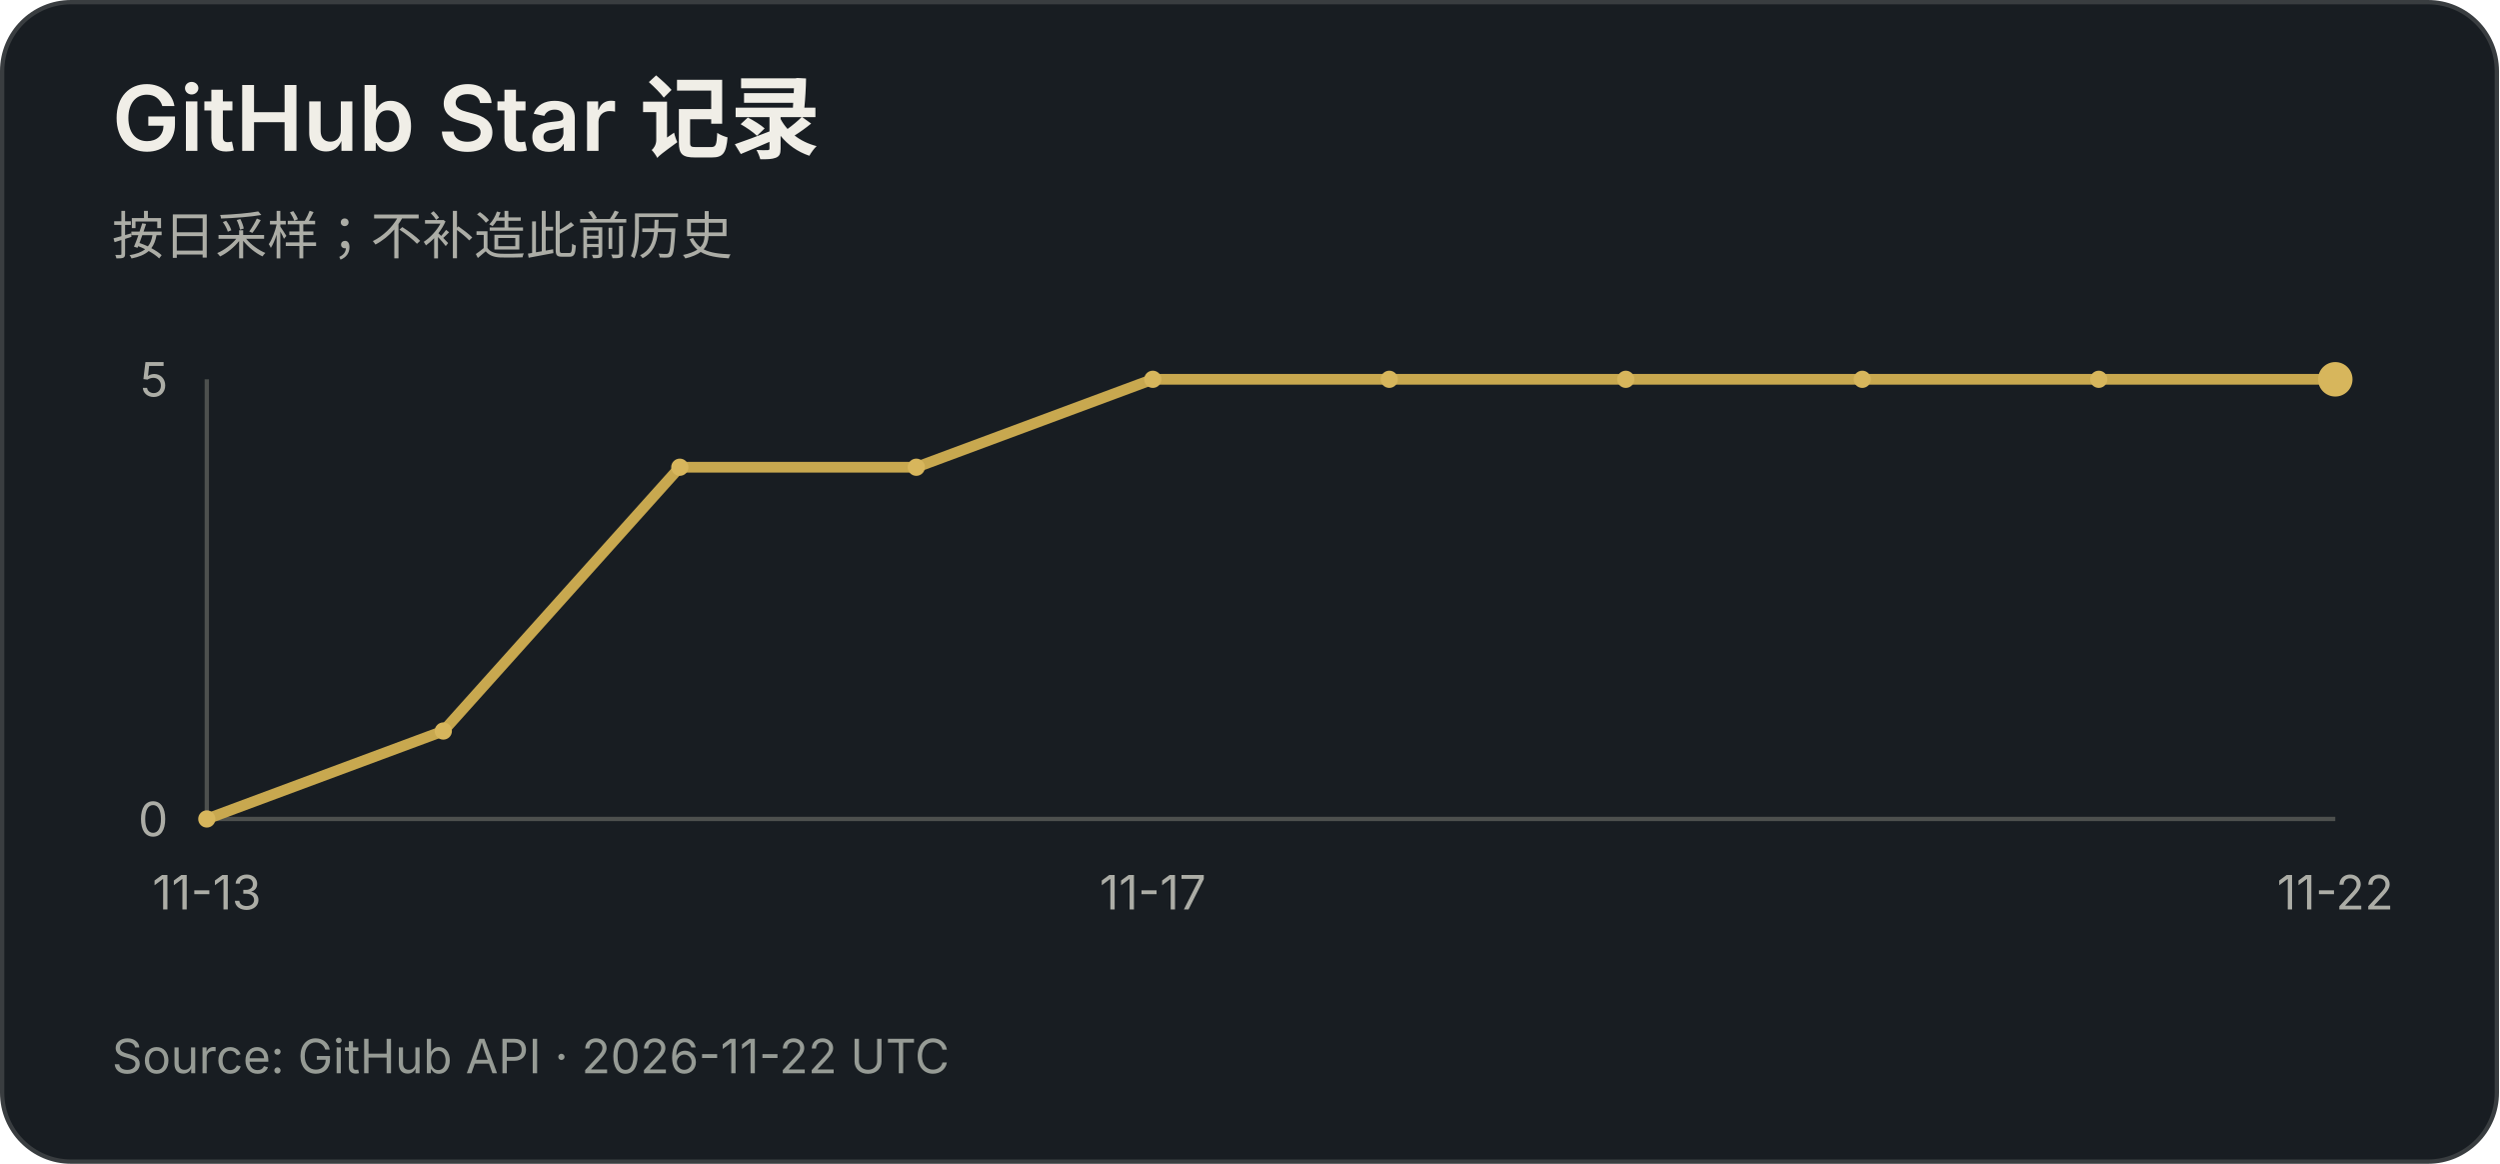
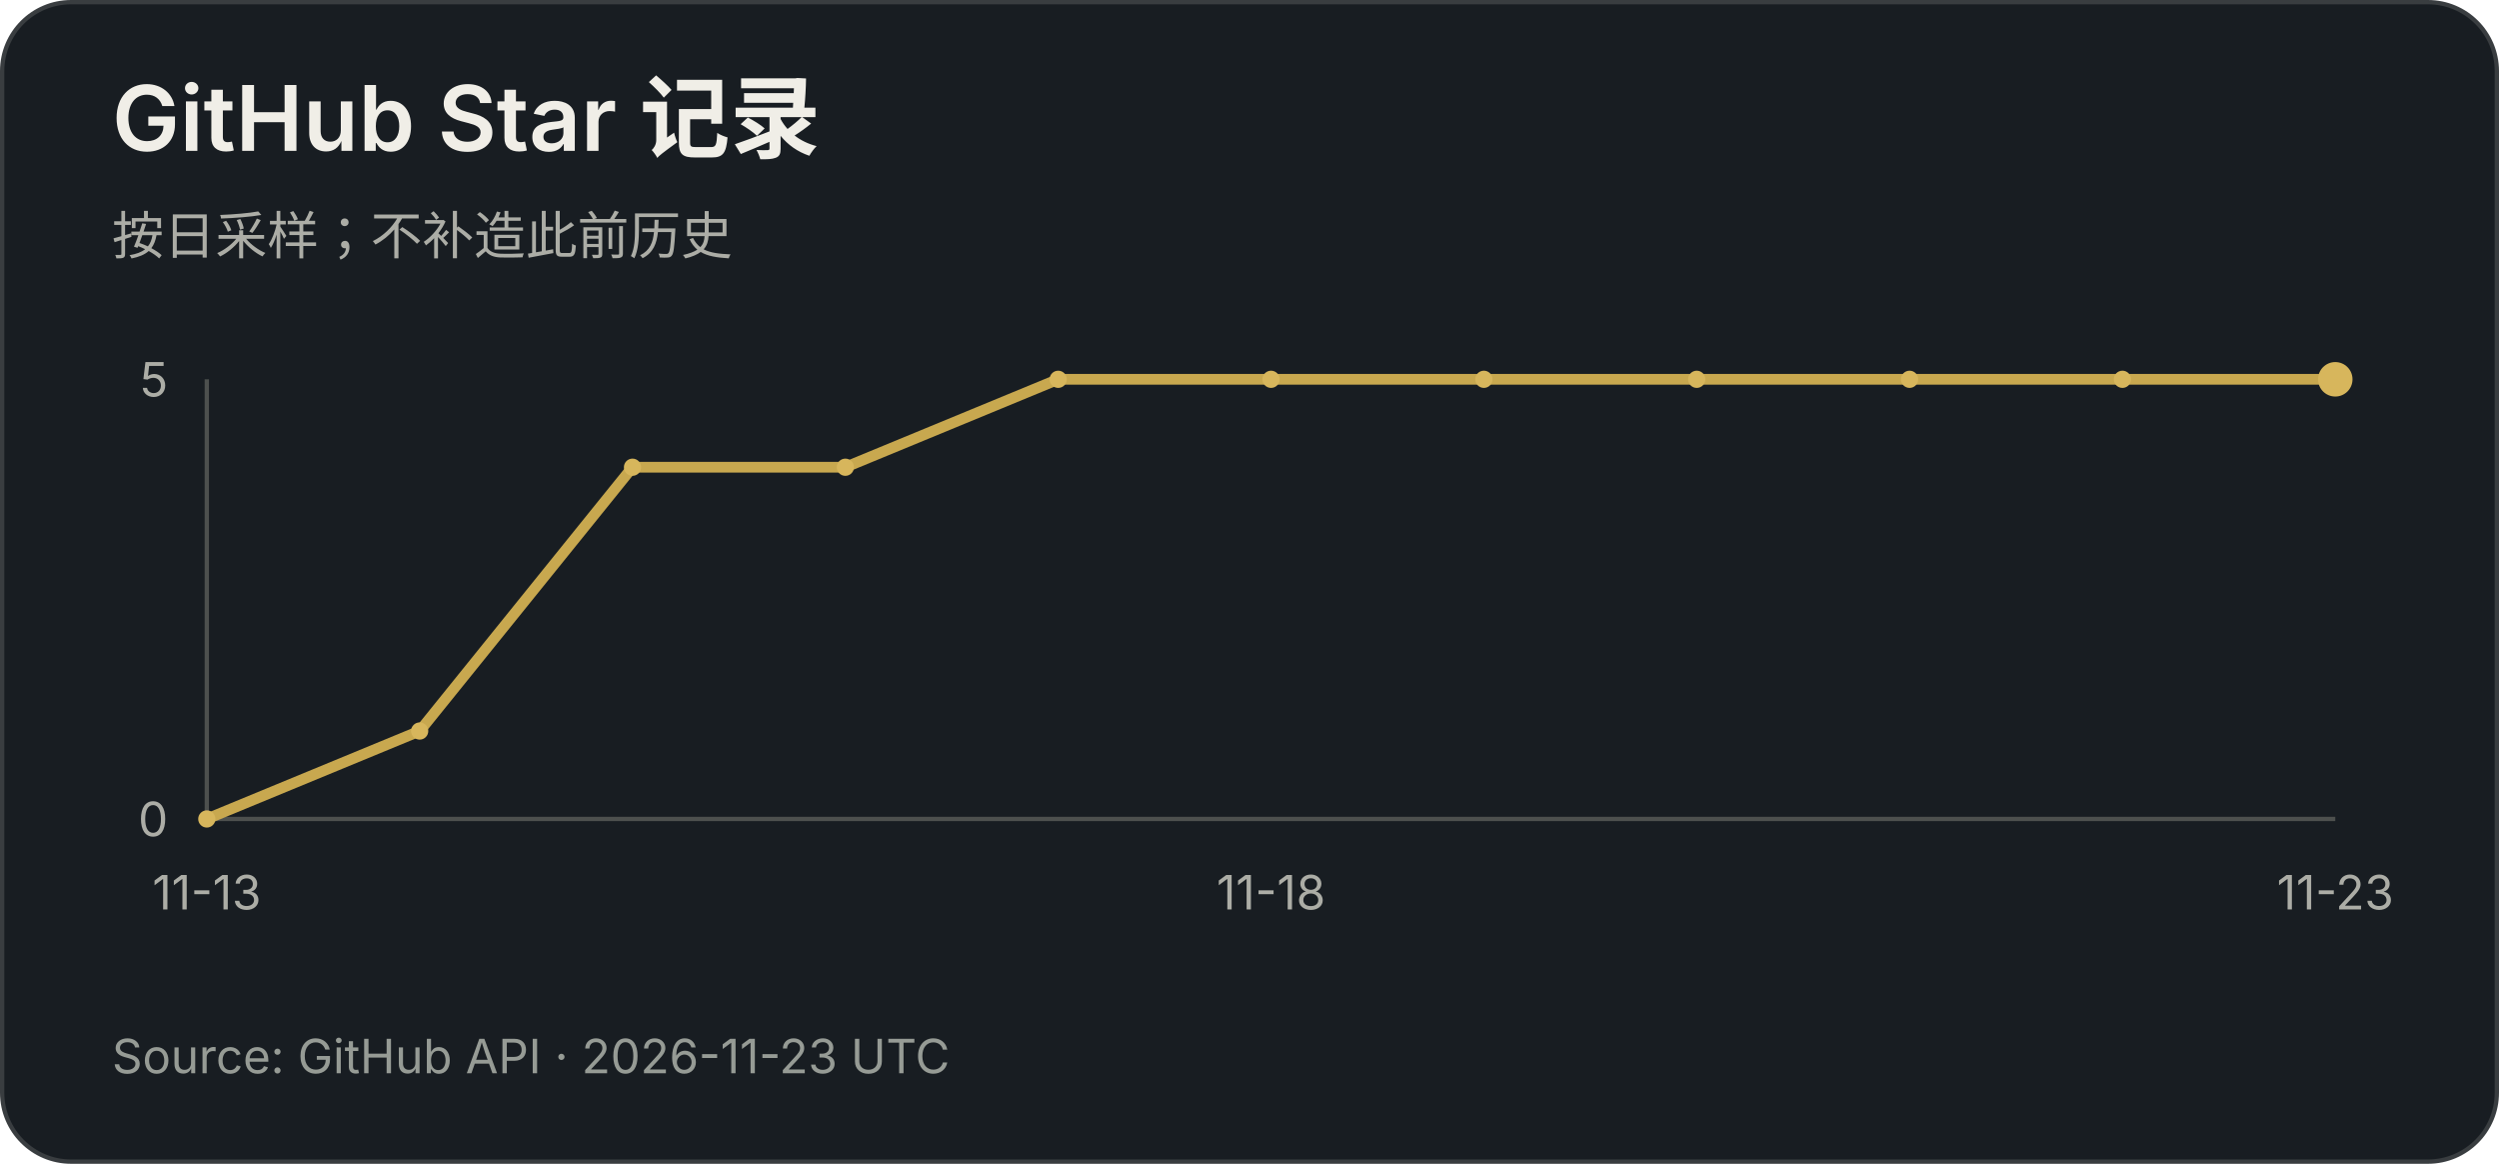
<svg xmlns="http://www.w3.org/2000/svg" width="580" height="270" viewBox="0 0 580 270" role="img" aria-label="GitHub Star 记录">
  <rect x=".5" y=".5" width="579" height="269" rx="16" fill="#181d22" stroke="#393d40" />
  <g font-family="-apple-system,BlinkMacSystemFont,Segoe UI,sans-serif">
    <text x="26" y="35" fill="#f0eee7" font-size="21" font-weight="600">GitHub Star 记录</text>
    <text x="26" y="59" fill="#acada6" font-size="12">按日采样；不补造此前历史</text>
    <path d="M48 88V190H542" fill="none" stroke="#4d504e" />
    <text x="39" y="92" text-anchor="end" fill="#acada6" font-size="11">5</text>
    <text x="39" y="194" text-anchor="end" fill="#acada6" font-size="11">0</text>
-     <polyline points="48,190 102.889,169.6 157.778,108.4 212.667,108.4 267.556,88 322.444,88 377.333,88 432.222,88 487.111,88 542,88" fill="none" stroke="#c8a84f" stroke-width="2.5" />
+     <polyline points="48,190 97.4,169.6 146.8,108.4 196.2,108.4 245.6,88 295,88 344.4,88 393.8,88 443.2,88 492.6,88 542,88" fill="none" stroke="#c8a84f" stroke-width="2.5" />
    <circle cx="48" cy="190" r="2" fill="#d7b65c" />
-     <circle cx="102.889" cy="169.6" r="2" fill="#d7b65c" />
-     <circle cx="157.778" cy="108.4" r="2" fill="#d7b65c" />
-     <circle cx="212.667" cy="108.4" r="2" fill="#d7b65c" />
-     <circle cx="267.556" cy="88" r="2" fill="#d7b65c" />
-     <circle cx="322.444" cy="88" r="2" fill="#d7b65c" />
-     <circle cx="377.333" cy="88" r="2" fill="#d7b65c" />
-     <circle cx="432.222" cy="88" r="2" fill="#d7b65c" />
-     <circle cx="487.111" cy="88" r="2" fill="#d7b65c" />
+     <circle cx="97.4" cy="169.6" r="2" fill="#d7b65c" />
+     <circle cx="146.8" cy="108.4" r="2" fill="#d7b65c" />
+     <circle cx="196.2" cy="108.4" r="2" fill="#d7b65c" />
+     <circle cx="245.6" cy="88" r="2" fill="#d7b65c" />
+     <circle cx="295" cy="88" r="2" fill="#d7b65c" />
+     <circle cx="344.4" cy="88" r="2" fill="#d7b65c" />
+     <circle cx="393.8" cy="88" r="2" fill="#d7b65c" />
+     <circle cx="443.2" cy="88" r="2" fill="#d7b65c" />
+     <circle cx="492.6" cy="88" r="2" fill="#d7b65c" />
    <circle cx="542" cy="88" r="4" fill="#d7b65c" />
    <text x="48" y="211" text-anchor="middle" fill="#acada6" font-size="11">11-13</text>
-     <text x="267.556" y="211" text-anchor="middle" fill="#acada6" font-size="11">11-17</text>
-     <text x="542" y="211" text-anchor="middle" fill="#acada6" font-size="11">11-22</text>
-     <text x="26" y="249" fill="#969b95" font-size="11">Source: GitHub API · 2026-11-22 UTC</text>
+     <text x="295" y="211" text-anchor="middle" fill="#acada6" font-size="11">11-18</text>
+     <text x="542" y="211" text-anchor="middle" fill="#acada6" font-size="11">11-23</text>
+     <text x="26" y="249" fill="#969b95" font-size="11">Source: GitHub API · 2026-11-23 UTC</text>
  </g>
</svg>
